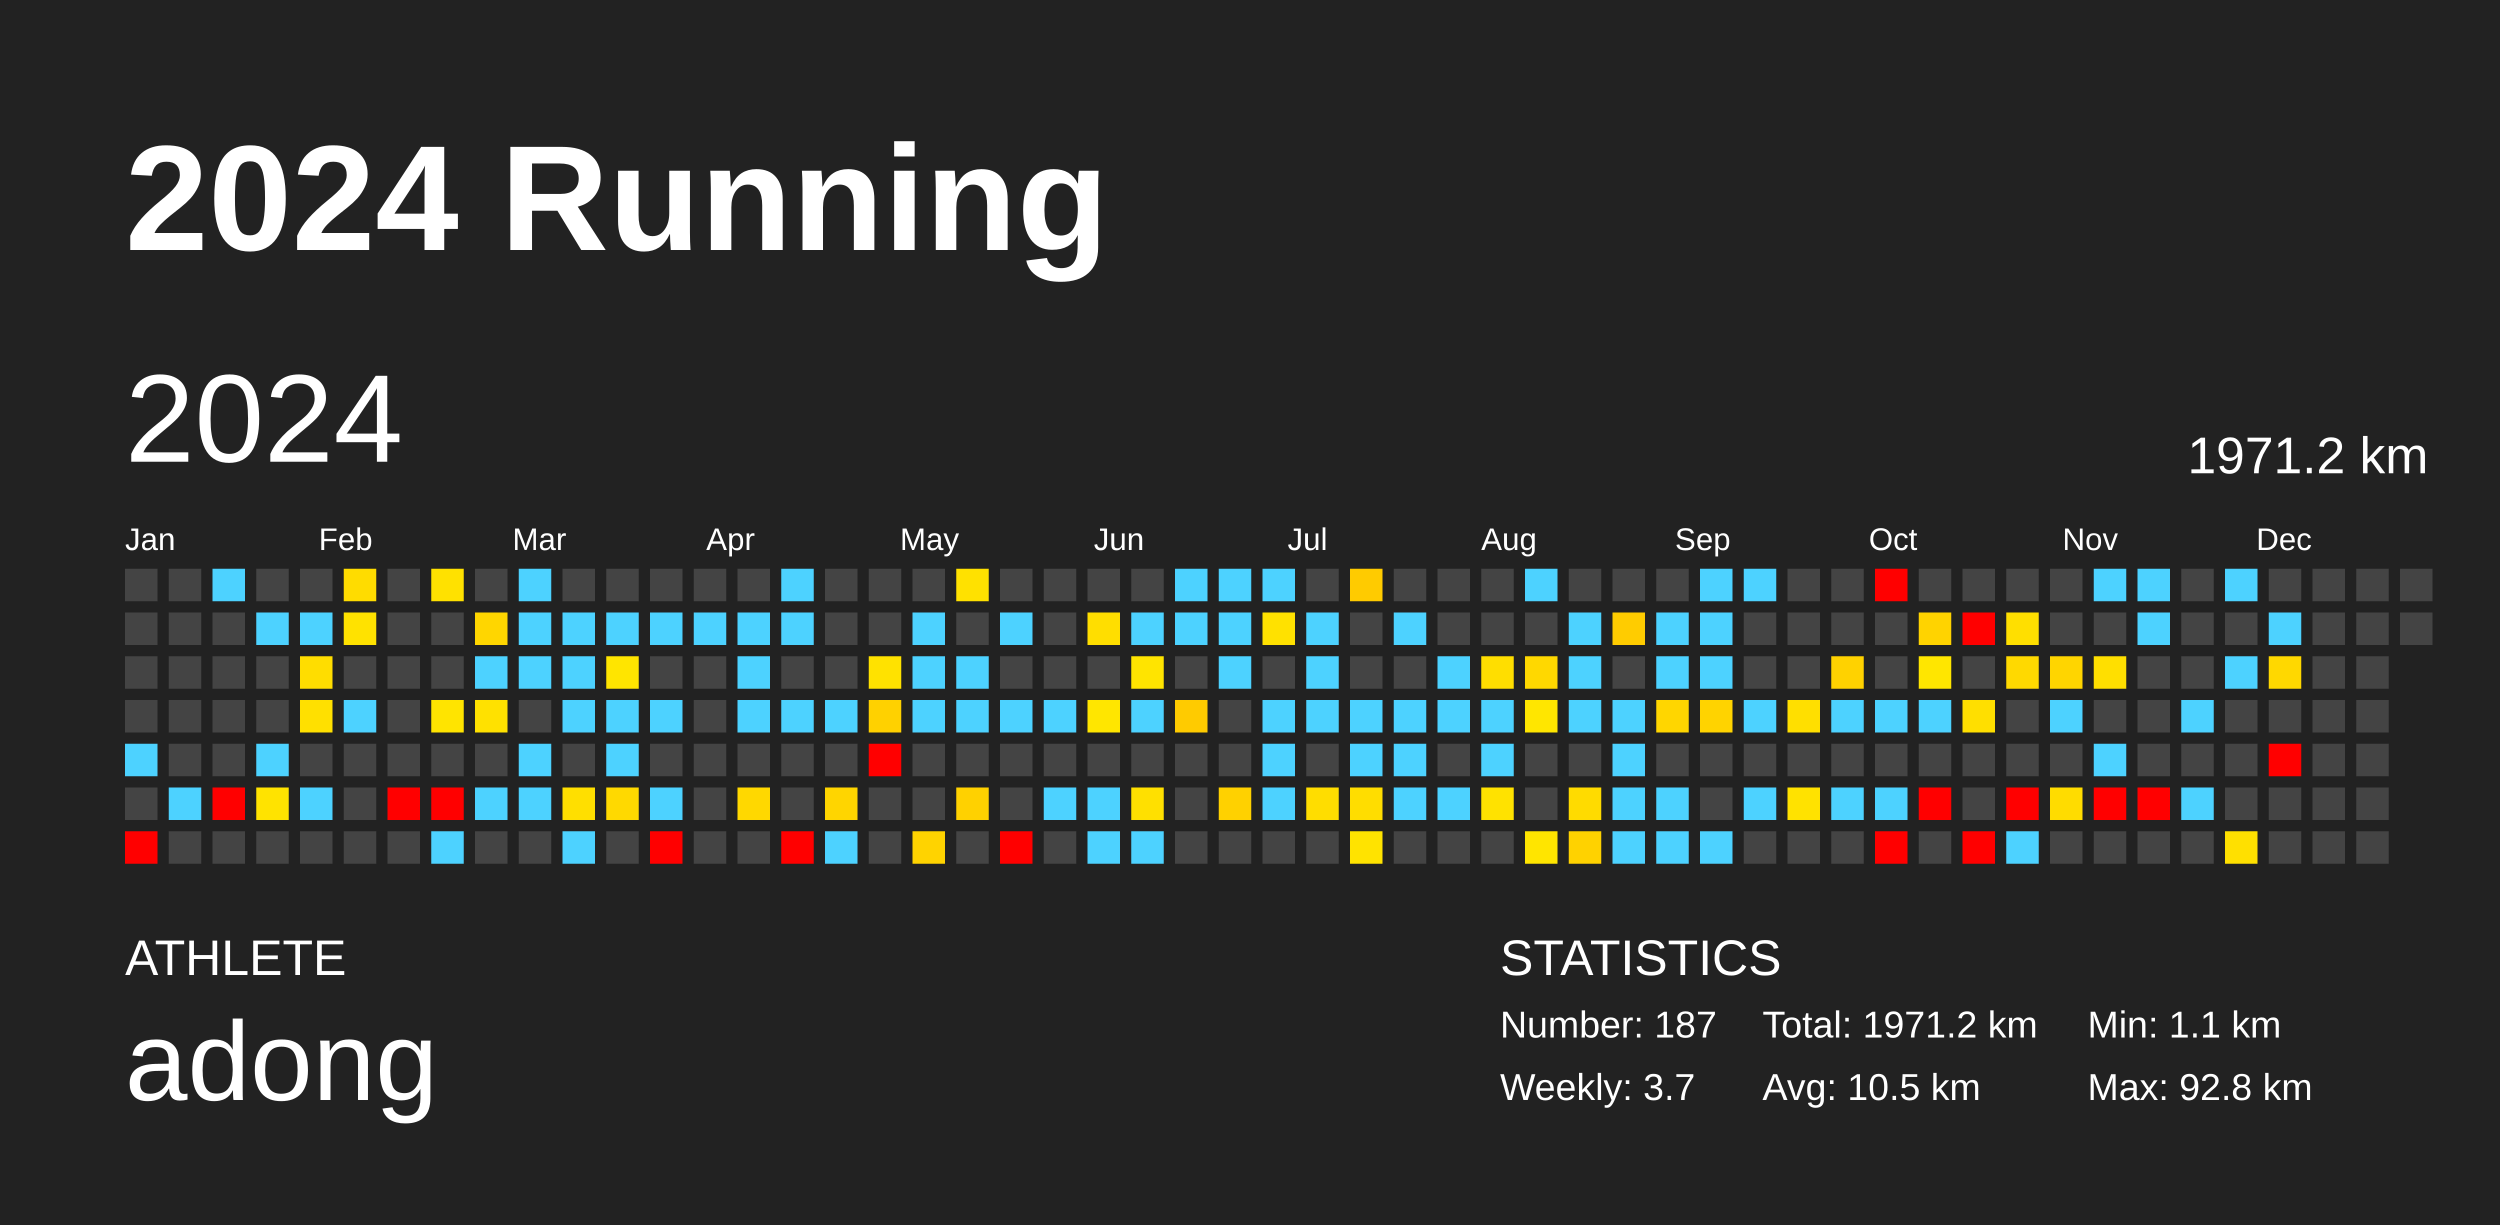
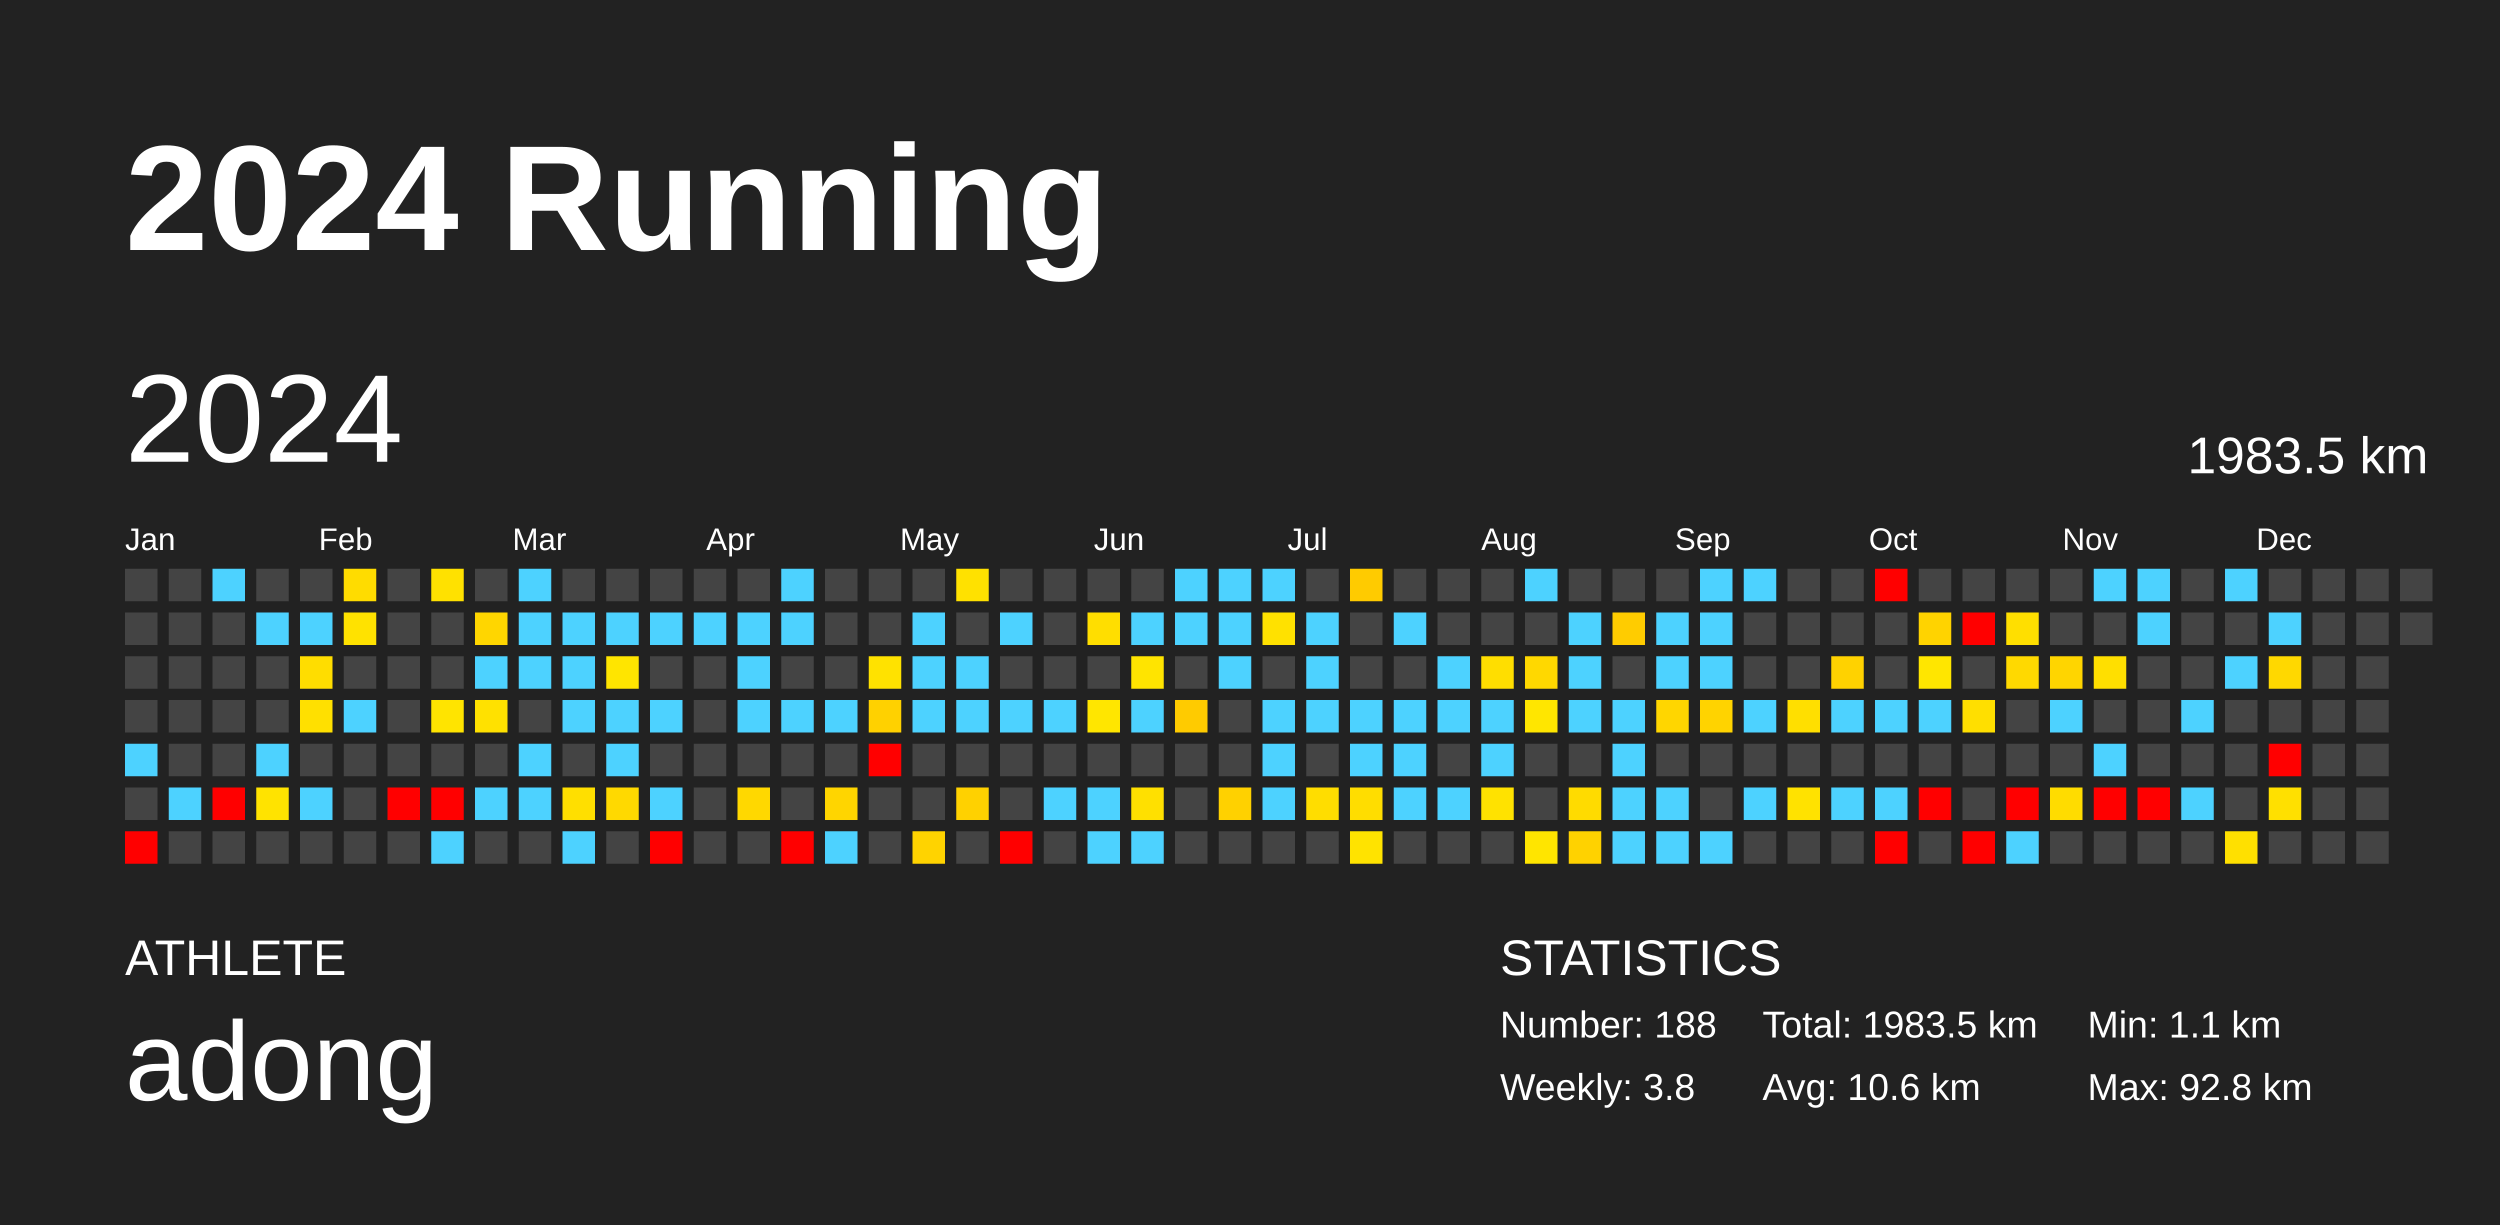
<svg xmlns="http://www.w3.org/2000/svg" baseProfile="full" height="98mm" version="1.1" viewBox="0,0,200,98" width="200mm">
  <defs />
  <rect fill="#222222" height="98" width="200" x="0" y="0" />
  <text fill="#FFFFFF" style="font-size:12px; font-family:Arial; font-weight:bold;" x="10" y="20">2024 Running</text>
  <text fill="#FFFFFF" style="font-size:4px; font-family:Arial" x="10" y="78">ATHLETE</text>
  <text fill="#FFFFFF" style="font-size:9px; font-family:Arial" x="10" y="88">adong</text>
  <text fill="#FFFFFF" style="font-size:4px; font-family:Arial" x="120" y="78">STATISTICS</text>
-   <text fill="#FFFFFF" style="font-size:3px; font-family:Arial" x="120" y="83">Number: 187</text>
-   <text fill="#FFFFFF" style="font-size:3px; font-family:Arial" x="120" y="88">Weekly: 3.7</text>
-   <text fill="#FFFFFF" style="font-size:3px; font-family:Arial" x="141" y="83">Total: 1971.2 km</text>
-   <text fill="#FFFFFF" style="font-size:3px; font-family:Arial" x="141" y="88">Avg: 10.5 km</text>
+   <text fill="#FFFFFF" style="font-size:3px; font-family:Arial" x="120" y="83">Number: 188</text>
+   <text fill="#FFFFFF" style="font-size:3px; font-family:Arial" x="120" y="88">Weekly: 3.8</text>
+   <text fill="#FFFFFF" style="font-size:3px; font-family:Arial" x="141" y="83">Total: 1983.5 km</text>
+   <text fill="#FFFFFF" style="font-size:3px; font-family:Arial" x="141" y="88">Avg: 10.6 km</text>
  <text fill="#FFFFFF" style="font-size:3px; font-family:Arial" x="167" y="83">Min: 1.1 km</text>
  <text fill="#FFFFFF" style="font-size:3px; font-family:Arial" x="167" y="88">Max: 92.8 km</text>
  <text dominant-baseline="hanging" fill="#FFFFFF" style="font-size:10.0px; font-family:Arial;" x="10" y="30">2024</text>
-   <text dominant-baseline="hanging" fill="#FFFFFF" style="font-size:4.125px; font-family:Arial;" x="175" y="35">1971.2 km</text>
+   <text dominant-baseline="hanging" fill="#FFFFFF" style="font-size:4.125px; font-family:Arial;" x="175" y="35">1983.5 km</text>
  <text fill="#FFFFFF" style="font-size:2.5px; font-family:Arial" x="10.0" y="44">Jan</text>
  <text fill="#FFFFFF" style="font-size:2.5px; font-family:Arial" x="25.5" y="44">Feb</text>
  <text fill="#FFFFFF" style="font-size:2.5px; font-family:Arial" x="41.0" y="44">Mar</text>
  <text fill="#FFFFFF" style="font-size:2.5px; font-family:Arial" x="56.5" y="44">Apr</text>
  <text fill="#FFFFFF" style="font-size:2.5px; font-family:Arial" x="72.0" y="44">May</text>
  <text fill="#FFFFFF" style="font-size:2.5px; font-family:Arial" x="87.5" y="44">Jun</text>
  <text fill="#FFFFFF" style="font-size:2.5px; font-family:Arial" x="103.0" y="44">Jul</text>
  <text fill="#FFFFFF" style="font-size:2.5px; font-family:Arial" x="118.5" y="44">Aug</text>
  <text fill="#FFFFFF" style="font-size:2.5px; font-family:Arial" x="134.0" y="44">Sep</text>
  <text fill="#FFFFFF" style="font-size:2.5px; font-family:Arial" x="149.5" y="44">Oct</text>
  <text fill="#FFFFFF" style="font-size:2.5px; font-family:Arial" x="165.0" y="44">Nov</text>
  <text fill="#FFFFFF" style="font-size:2.5px; font-family:Arial" x="180.5" y="44">Dec</text>
  <rect fill="#444444" height="2.6" width="2.6" x="10.0" y="45.5" />
  <rect fill="#444444" height="2.6" width="2.6" x="10.0" y="49.0" />
  <rect fill="#444444" height="2.6" width="2.6" x="10.0" y="52.5" />
  <rect fill="#444444" height="2.6" width="2.6" x="10.0" y="56.0" />
  <rect fill="#4dd2ff" height="2.6" width="2.6" x="10.0" y="59.5" />
  <rect fill="#444444" height="2.6" width="2.6" x="10.0" y="63.0" />
  <rect fill="red" height="2.6" width="2.6" x="10.0" y="66.5" />
  <rect fill="#444444" height="2.6" width="2.6" x="13.5" y="45.5" />
  <rect fill="#444444" height="2.6" width="2.6" x="13.5" y="49.0" />
  <rect fill="#444444" height="2.6" width="2.6" x="13.5" y="52.5" />
  <rect fill="#444444" height="2.6" width="2.6" x="13.5" y="56.0" />
  <rect fill="#444444" height="2.6" width="2.6" x="13.5" y="59.5" />
  <rect fill="#4dd2ff" height="2.6" width="2.6" x="13.5" y="63.0" />
  <rect fill="#444444" height="2.6" width="2.6" x="13.5" y="66.5" />
  <rect fill="#4dd2ff" height="2.6" width="2.6" x="17.0" y="45.5" />
  <rect fill="#444444" height="2.6" width="2.6" x="17.0" y="49.0" />
  <rect fill="#444444" height="2.6" width="2.6" x="17.0" y="52.5" />
  <rect fill="#444444" height="2.6" width="2.6" x="17.0" y="56.0" />
  <rect fill="#444444" height="2.6" width="2.6" x="17.0" y="59.5" />
  <rect fill="red" height="2.6" width="2.6" x="17.0" y="63.0" />
  <rect fill="#444444" height="2.6" width="2.6" x="17.0" y="66.5" />
  <rect fill="#444444" height="2.6" width="2.6" x="20.5" y="45.5" />
  <rect fill="#4dd2ff" height="2.6" width="2.6" x="20.5" y="49.0" />
  <rect fill="#444444" height="2.6" width="2.6" x="20.5" y="52.5" />
  <rect fill="#444444" height="2.6" width="2.6" x="20.5" y="56.0" />
  <rect fill="#4dd2ff" height="2.6" width="2.6" x="20.5" y="59.5" />
  <rect fill="#ffe300" height="2.6" width="2.6" x="20.5" y="63.0" />
  <rect fill="#444444" height="2.6" width="2.6" x="20.5" y="66.5" />
  <rect fill="#444444" height="2.6" width="2.6" x="24.0" y="45.5" />
  <rect fill="#4dd2ff" height="2.6" width="2.6" x="24.0" y="49.0" />
  <rect fill="#ffdd00" height="2.6" width="2.6" x="24.0" y="52.5" />
  <rect fill="#ffe000" height="2.6" width="2.6" x="24.0" y="56.0" />
  <rect fill="#444444" height="2.6" width="2.6" x="24.0" y="59.5" />
  <rect fill="#4dd2ff" height="2.6" width="2.6" x="24.0" y="63.0" />
  <rect fill="#444444" height="2.6" width="2.6" x="24.0" y="66.5" />
  <rect fill="#ffdc00" height="2.6" width="2.6" x="27.5" y="45.5" />
  <rect fill="#ffe200" height="2.6" width="2.6" x="27.5" y="49.0" />
  <rect fill="#444444" height="2.6" width="2.6" x="27.5" y="52.5" />
  <rect fill="#4dd2ff" height="2.6" width="2.6" x="27.5" y="56.0" />
  <rect fill="#444444" height="2.6" width="2.6" x="27.5" y="59.5" />
  <rect fill="#444444" height="2.6" width="2.6" x="27.5" y="63.0" />
  <rect fill="#444444" height="2.6" width="2.6" x="27.5" y="66.5" />
  <rect fill="#444444" height="2.6" width="2.6" x="31.0" y="45.5" />
  <rect fill="#444444" height="2.6" width="2.6" x="31.0" y="49.0" />
  <rect fill="#444444" height="2.6" width="2.6" x="31.0" y="52.5" />
  <rect fill="#444444" height="2.6" width="2.6" x="31.0" y="56.0" />
  <rect fill="#444444" height="2.6" width="2.6" x="31.0" y="59.5" />
  <rect fill="red" height="2.6" width="2.6" x="31.0" y="63.0" />
  <rect fill="#444444" height="2.6" width="2.6" x="31.0" y="66.5" />
  <rect fill="#ffe100" height="2.6" width="2.6" x="34.5" y="45.5" />
  <rect fill="#444444" height="2.6" width="2.6" x="34.5" y="49.0" />
  <rect fill="#444444" height="2.6" width="2.6" x="34.5" y="52.5" />
  <rect fill="#ffe400" height="2.6" width="2.6" x="34.5" y="56.0" />
  <rect fill="#444444" height="2.6" width="2.6" x="34.5" y="59.5" />
  <rect fill="red" height="2.6" width="2.6" x="34.5" y="63.0" />
  <rect fill="#4dd2ff" height="2.6" width="2.6" x="34.5" y="66.5" />
  <rect fill="#444444" height="2.6" width="2.6" x="38.0" y="45.5" />
  <rect fill="#ffd600" height="2.6" width="2.6" x="38.0" y="49.0" />
  <rect fill="#4dd2ff" height="2.6" width="2.6" x="38.0" y="52.5" />
  <rect fill="#ffe100" height="2.6" width="2.6" x="38.0" y="56.0" />
  <rect fill="#444444" height="2.6" width="2.6" x="38.0" y="59.5" />
  <rect fill="#4dd2ff" height="2.6" width="2.6" x="38.0" y="63.0" />
  <rect fill="#444444" height="2.6" width="2.6" x="38.0" y="66.5" />
  <rect fill="#4dd2ff" height="2.6" width="2.6" x="41.5" y="45.5" />
  <rect fill="#4dd2ff" height="2.6" width="2.6" x="41.5" y="49.0" />
  <rect fill="#4dd2ff" height="2.6" width="2.6" x="41.5" y="52.5" />
  <rect fill="#444444" height="2.6" width="2.6" x="41.5" y="56.0" />
  <rect fill="#4dd2ff" height="2.6" width="2.6" x="41.5" y="59.5" />
  <rect fill="#4dd2ff" height="2.6" width="2.6" x="41.5" y="63.0" />
  <rect fill="#444444" height="2.6" width="2.6" x="41.5" y="66.5" />
  <rect fill="#444444" height="2.6" width="2.6" x="45.0" y="45.5" />
  <rect fill="#4dd2ff" height="2.6" width="2.6" x="45.0" y="49.0" />
  <rect fill="#4dd2ff" height="2.6" width="2.6" x="45.0" y="52.5" />
  <rect fill="#4dd2ff" height="2.6" width="2.6" x="45.0" y="56.0" />
  <rect fill="#444444" height="2.6" width="2.6" x="45.0" y="59.5" />
  <rect fill="#ffdf00" height="2.6" width="2.6" x="45.0" y="63.0" />
  <rect fill="#4dd2ff" height="2.6" width="2.6" x="45.0" y="66.5" />
  <rect fill="#444444" height="2.6" width="2.6" x="48.5" y="45.5" />
  <rect fill="#4dd2ff" height="2.6" width="2.6" x="48.5" y="49.0" />
  <rect fill="#ffe500" height="2.6" width="2.6" x="48.5" y="52.5" />
  <rect fill="#4dd2ff" height="2.6" width="2.6" x="48.5" y="56.0" />
  <rect fill="#4dd2ff" height="2.6" width="2.6" x="48.5" y="59.5" />
  <rect fill="#ffd900" height="2.6" width="2.6" x="48.5" y="63.0" />
  <rect fill="#444444" height="2.6" width="2.6" x="48.5" y="66.5" />
  <rect fill="#444444" height="2.6" width="2.6" x="52.0" y="45.5" />
  <rect fill="#4dd2ff" height="2.6" width="2.6" x="52.0" y="49.0" />
  <rect fill="#444444" height="2.6" width="2.6" x="52.0" y="52.5" />
  <rect fill="#4dd2ff" height="2.6" width="2.6" x="52.0" y="56.0" />
  <rect fill="#444444" height="2.6" width="2.6" x="52.0" y="59.5" />
  <rect fill="#4dd2ff" height="2.6" width="2.6" x="52.0" y="63.0" />
  <rect fill="red" height="2.6" width="2.6" x="52.0" y="66.5" />
  <rect fill="#444444" height="2.6" width="2.6" x="55.5" y="45.5" />
  <rect fill="#4dd2ff" height="2.6" width="2.6" x="55.5" y="49.0" />
  <rect fill="#444444" height="2.6" width="2.6" x="55.5" y="52.5" />
  <rect fill="#444444" height="2.6" width="2.6" x="55.5" y="56.0" />
  <rect fill="#444444" height="2.6" width="2.6" x="55.5" y="59.5" />
  <rect fill="#444444" height="2.6" width="2.6" x="55.5" y="63.0" />
  <rect fill="#444444" height="2.6" width="2.6" x="55.5" y="66.5" />
  <rect fill="#444444" height="2.6" width="2.6" x="59.0" y="45.5" />
  <rect fill="#4dd2ff" height="2.6" width="2.6" x="59.0" y="49.0" />
  <rect fill="#4dd2ff" height="2.6" width="2.6" x="59.0" y="52.5" />
  <rect fill="#4dd2ff" height="2.6" width="2.6" x="59.0" y="56.0" />
  <rect fill="#444444" height="2.6" width="2.6" x="59.0" y="59.5" />
  <rect fill="#ffd800" height="2.6" width="2.6" x="59.0" y="63.0" />
  <rect fill="#444444" height="2.6" width="2.6" x="59.0" y="66.5" />
  <rect fill="#4dd2ff" height="2.6" width="2.6" x="62.5" y="45.5" />
  <rect fill="#4dd2ff" height="2.6" width="2.6" x="62.5" y="49.0" />
  <rect fill="#444444" height="2.6" width="2.6" x="62.5" y="52.5" />
  <rect fill="#4dd2ff" height="2.6" width="2.6" x="62.5" y="56.0" />
  <rect fill="#444444" height="2.6" width="2.6" x="62.5" y="59.5" />
  <rect fill="#444444" height="2.6" width="2.6" x="62.5" y="63.0" />
  <rect fill="red" height="2.6" width="2.6" x="62.5" y="66.5" />
  <rect fill="#444444" height="2.6" width="2.6" x="66.0" y="45.5" />
  <rect fill="#444444" height="2.6" width="2.6" x="66.0" y="49.0" />
  <rect fill="#444444" height="2.6" width="2.6" x="66.0" y="52.5" />
  <rect fill="#4dd2ff" height="2.6" width="2.6" x="66.0" y="56.0" />
  <rect fill="#444444" height="2.6" width="2.6" x="66.0" y="59.5" />
  <rect fill="#ffd500" height="2.6" width="2.6" x="66.0" y="63.0" />
  <rect fill="#4dd2ff" height="2.6" width="2.6" x="66.0" y="66.5" />
  <rect fill="#444444" height="2.6" width="2.6" x="69.5" y="45.5" />
  <rect fill="#444444" height="2.6" width="2.6" x="69.5" y="49.0" />
  <rect fill="#ffe200" height="2.6" width="2.6" x="69.5" y="52.5" />
  <rect fill="#ffd100" height="2.6" width="2.6" x="69.5" y="56.0" />
  <rect fill="red" height="2.6" width="2.6" x="69.5" y="59.5" />
  <rect fill="#444444" height="2.6" width="2.6" x="69.5" y="63.0" />
  <rect fill="#444444" height="2.6" width="2.6" x="69.5" y="66.5" />
  <rect fill="#444444" height="2.6" width="2.6" x="73.0" y="45.5" />
  <rect fill="#4dd2ff" height="2.6" width="2.6" x="73.0" y="49.0" />
  <rect fill="#4dd2ff" height="2.6" width="2.6" x="73.0" y="52.5" />
  <rect fill="#4dd2ff" height="2.6" width="2.6" x="73.0" y="56.0" />
  <rect fill="#444444" height="2.6" width="2.6" x="73.0" y="59.5" />
  <rect fill="#444444" height="2.6" width="2.6" x="73.0" y="63.0" />
  <rect fill="#ffd300" height="2.6" width="2.6" x="73.0" y="66.5" />
  <rect fill="#ffe100" height="2.6" width="2.6" x="76.5" y="45.5" />
  <rect fill="#444444" height="2.6" width="2.6" x="76.5" y="49.0" />
  <rect fill="#4dd2ff" height="2.6" width="2.6" x="76.5" y="52.5" />
  <rect fill="#4dd2ff" height="2.6" width="2.6" x="76.5" y="56.0" />
  <rect fill="#444444" height="2.6" width="2.6" x="76.5" y="59.5" />
  <rect fill="#ffd100" height="2.6" width="2.6" x="76.5" y="63.0" />
  <rect fill="#444444" height="2.6" width="2.6" x="76.5" y="66.5" />
  <rect fill="#444444" height="2.6" width="2.6" x="80.0" y="45.5" />
  <rect fill="#4dd2ff" height="2.6" width="2.6" x="80.0" y="49.0" />
  <rect fill="#444444" height="2.6" width="2.6" x="80.0" y="52.5" />
  <rect fill="#4dd2ff" height="2.6" width="2.6" x="80.0" y="56.0" />
  <rect fill="#444444" height="2.6" width="2.6" x="80.0" y="59.5" />
  <rect fill="#444444" height="2.6" width="2.6" x="80.0" y="63.0" />
  <rect fill="red" height="2.6" width="2.6" x="80.0" y="66.5" />
  <rect fill="#444444" height="2.6" width="2.6" x="83.5" y="45.5" />
  <rect fill="#444444" height="2.6" width="2.6" x="83.5" y="49.0" />
  <rect fill="#444444" height="2.6" width="2.6" x="83.5" y="52.5" />
  <rect fill="#4dd2ff" height="2.6" width="2.6" x="83.5" y="56.0" />
  <rect fill="#444444" height="2.6" width="2.6" x="83.5" y="59.5" />
  <rect fill="#4dd2ff" height="2.6" width="2.6" x="83.5" y="63.0" />
  <rect fill="#444444" height="2.6" width="2.6" x="83.5" y="66.5" />
  <rect fill="#444444" height="2.6" width="2.6" x="87.0" y="45.5" />
  <rect fill="#ffde00" height="2.6" width="2.6" x="87.0" y="49.0" />
  <rect fill="#444444" height="2.6" width="2.6" x="87.0" y="52.5" />
  <rect fill="#ffe600" height="2.6" width="2.6" x="87.0" y="56.0" />
  <rect fill="#444444" height="2.6" width="2.6" x="87.0" y="59.5" />
  <rect fill="#4dd2ff" height="2.6" width="2.6" x="87.0" y="63.0" />
  <rect fill="#4dd2ff" height="2.6" width="2.6" x="87.0" y="66.5" />
  <rect fill="#444444" height="2.6" width="2.6" x="90.5" y="45.5" />
  <rect fill="#4dd2ff" height="2.6" width="2.6" x="90.5" y="49.0" />
  <rect fill="#ffe400" height="2.6" width="2.6" x="90.5" y="52.5" />
  <rect fill="#4dd2ff" height="2.6" width="2.6" x="90.5" y="56.0" />
  <rect fill="#444444" height="2.6" width="2.6" x="90.5" y="59.5" />
  <rect fill="#ffe000" height="2.6" width="2.6" x="90.5" y="63.0" />
  <rect fill="#4dd2ff" height="2.6" width="2.6" x="90.5" y="66.5" />
  <rect fill="#4dd2ff" height="2.6" width="2.6" x="94.0" y="45.5" />
  <rect fill="#4dd2ff" height="2.6" width="2.6" x="94.0" y="49.0" />
  <rect fill="#444444" height="2.6" width="2.6" x="94.0" y="52.5" />
  <rect fill="#ffcb00" height="2.6" width="2.6" x="94.0" y="56.0" />
  <rect fill="#444444" height="2.6" width="2.6" x="94.0" y="59.5" />
  <rect fill="#444444" height="2.6" width="2.6" x="94.0" y="63.0" />
  <rect fill="#444444" height="2.6" width="2.6" x="94.0" y="66.5" />
  <rect fill="#4dd2ff" height="2.6" width="2.6" x="97.5" y="45.5" />
  <rect fill="#4dd2ff" height="2.6" width="2.6" x="97.5" y="49.0" />
  <rect fill="#4dd2ff" height="2.6" width="2.6" x="97.5" y="52.5" />
  <rect fill="#444444" height="2.6" width="2.6" x="97.5" y="56.0" />
  <rect fill="#444444" height="2.6" width="2.6" x="97.5" y="59.5" />
  <rect fill="#ffd100" height="2.6" width="2.6" x="97.5" y="63.0" />
  <rect fill="#444444" height="2.6" width="2.6" x="97.5" y="66.5" />
  <rect fill="#4dd2ff" height="2.6" width="2.6" x="101.0" y="45.5" />
  <rect fill="#ffe100" height="2.6" width="2.6" x="101.0" y="49.0" />
  <rect fill="#444444" height="2.6" width="2.6" x="101.0" y="52.5" />
  <rect fill="#4dd2ff" height="2.6" width="2.6" x="101.0" y="56.0" />
  <rect fill="#4dd2ff" height="2.6" width="2.6" x="101.0" y="59.5" />
  <rect fill="#4dd2ff" height="2.6" width="2.6" x="101.0" y="63.0" />
  <rect fill="#444444" height="2.6" width="2.6" x="101.0" y="66.5" />
  <rect fill="#444444" height="2.6" width="2.6" x="104.5" y="45.5" />
  <rect fill="#4dd2ff" height="2.6" width="2.6" x="104.5" y="49.0" />
  <rect fill="#4dd2ff" height="2.6" width="2.6" x="104.5" y="52.5" />
  <rect fill="#4dd2ff" height="2.6" width="2.6" x="104.5" y="56.0" />
  <rect fill="#444444" height="2.6" width="2.6" x="104.5" y="59.5" />
  <rect fill="#ffdd00" height="2.6" width="2.6" x="104.5" y="63.0" />
  <rect fill="#444444" height="2.6" width="2.6" x="104.5" y="66.5" />
  <rect fill="#ffcb00" height="2.6" width="2.6" x="108.0" y="45.5" />
  <rect fill="#444444" height="2.6" width="2.6" x="108.0" y="49.0" />
  <rect fill="#444444" height="2.6" width="2.6" x="108.0" y="52.5" />
  <rect fill="#4dd2ff" height="2.6" width="2.6" x="108.0" y="56.0" />
  <rect fill="#4dd2ff" height="2.6" width="2.6" x="108.0" y="59.5" />
  <rect fill="#ffdd00" height="2.6" width="2.6" x="108.0" y="63.0" />
  <rect fill="#ffe300" height="2.6" width="2.6" x="108.0" y="66.5" />
  <rect fill="#444444" height="2.6" width="2.6" x="111.5" y="45.5" />
  <rect fill="#4dd2ff" height="2.6" width="2.6" x="111.5" y="49.0" />
  <rect fill="#444444" height="2.6" width="2.6" x="111.5" y="52.5" />
  <rect fill="#4dd2ff" height="2.6" width="2.6" x="111.5" y="56.0" />
  <rect fill="#4dd2ff" height="2.6" width="2.6" x="111.5" y="59.5" />
  <rect fill="#4dd2ff" height="2.6" width="2.6" x="111.5" y="63.0" />
  <rect fill="#444444" height="2.6" width="2.6" x="111.5" y="66.5" />
  <rect fill="#444444" height="2.6" width="2.6" x="115.0" y="45.5" />
  <rect fill="#444444" height="2.6" width="2.6" x="115.0" y="49.0" />
  <rect fill="#4dd2ff" height="2.6" width="2.6" x="115.0" y="52.5" />
  <rect fill="#4dd2ff" height="2.6" width="2.6" x="115.0" y="56.0" />
  <rect fill="#444444" height="2.6" width="2.6" x="115.0" y="59.5" />
  <rect fill="#4dd2ff" height="2.6" width="2.6" x="115.0" y="63.0" />
  <rect fill="#444444" height="2.6" width="2.6" x="115.0" y="66.5" />
  <rect fill="#444444" height="2.6" width="2.6" x="118.5" y="45.5" />
  <rect fill="#444444" height="2.6" width="2.6" x="118.5" y="49.0" />
  <rect fill="#ffde00" height="2.6" width="2.6" x="118.5" y="52.5" />
  <rect fill="#4dd2ff" height="2.6" width="2.6" x="118.5" y="56.0" />
  <rect fill="#4dd2ff" height="2.6" width="2.6" x="118.5" y="59.5" />
  <rect fill="#ffe200" height="2.6" width="2.6" x="118.5" y="63.0" />
  <rect fill="#444444" height="2.6" width="2.6" x="118.5" y="66.5" />
  <rect fill="#4dd2ff" height="2.6" width="2.6" x="122.0" y="45.5" />
  <rect fill="#444444" height="2.6" width="2.6" x="122.0" y="49.0" />
  <rect fill="#ffd800" height="2.6" width="2.6" x="122.0" y="52.5" />
  <rect fill="#ffe600" height="2.6" width="2.6" x="122.0" y="56.0" />
  <rect fill="#444444" height="2.6" width="2.6" x="122.0" y="59.5" />
  <rect fill="#444444" height="2.6" width="2.6" x="122.0" y="63.0" />
  <rect fill="#ffe500" height="2.6" width="2.6" x="122.0" y="66.5" />
  <rect fill="#444444" height="2.6" width="2.6" x="125.5" y="45.5" />
  <rect fill="#4dd2ff" height="2.6" width="2.6" x="125.5" y="49.0" />
  <rect fill="#4dd2ff" height="2.6" width="2.6" x="125.5" y="52.5" />
  <rect fill="#4dd2ff" height="2.6" width="2.6" x="125.5" y="56.0" />
  <rect fill="#444444" height="2.6" width="2.6" x="125.5" y="59.5" />
  <rect fill="#ffdb00" height="2.6" width="2.6" x="125.5" y="63.0" />
  <rect fill="#ffd200" height="2.6" width="2.6" x="125.5" y="66.5" />
  <rect fill="#444444" height="2.6" width="2.6" x="129.0" y="45.5" />
  <rect fill="#ffcc00" height="2.6" width="2.6" x="129.0" y="49.0" />
  <rect fill="#444444" height="2.6" width="2.6" x="129.0" y="52.5" />
  <rect fill="#4dd2ff" height="2.6" width="2.6" x="129.0" y="56.0" />
  <rect fill="#4dd2ff" height="2.6" width="2.6" x="129.0" y="59.5" />
  <rect fill="#4dd2ff" height="2.6" width="2.6" x="129.0" y="63.0" />
  <rect fill="#4dd2ff" height="2.6" width="2.6" x="129.0" y="66.5" />
  <rect fill="#444444" height="2.6" width="2.6" x="132.5" y="45.5" />
  <rect fill="#4dd2ff" height="2.6" width="2.6" x="132.5" y="49.0" />
  <rect fill="#4dd2ff" height="2.6" width="2.6" x="132.5" y="52.5" />
  <rect fill="#ffd600" height="2.6" width="2.6" x="132.5" y="56.0" />
  <rect fill="#444444" height="2.6" width="2.6" x="132.5" y="59.5" />
  <rect fill="#4dd2ff" height="2.6" width="2.6" x="132.5" y="63.0" />
  <rect fill="#4dd2ff" height="2.6" width="2.6" x="132.5" y="66.5" />
  <rect fill="#4dd2ff" height="2.6" width="2.6" x="136.0" y="45.5" />
  <rect fill="#4dd2ff" height="2.6" width="2.6" x="136.0" y="49.0" />
  <rect fill="#4dd2ff" height="2.6" width="2.6" x="136.0" y="52.5" />
  <rect fill="#ffd300" height="2.6" width="2.6" x="136.0" y="56.0" />
  <rect fill="#444444" height="2.6" width="2.6" x="136.0" y="59.5" />
  <rect fill="#444444" height="2.6" width="2.6" x="136.0" y="63.0" />
  <rect fill="#4dd2ff" height="2.6" width="2.6" x="136.0" y="66.5" />
  <rect fill="#4dd2ff" height="2.6" width="2.6" x="139.5" y="45.5" />
  <rect fill="#444444" height="2.6" width="2.6" x="139.5" y="49.0" />
  <rect fill="#444444" height="2.6" width="2.6" x="139.5" y="52.5" />
  <rect fill="#4dd2ff" height="2.6" width="2.6" x="139.5" y="56.0" />
  <rect fill="#444444" height="2.6" width="2.6" x="139.5" y="59.5" />
  <rect fill="#4dd2ff" height="2.6" width="2.6" x="139.5" y="63.0" />
  <rect fill="#444444" height="2.6" width="2.6" x="139.5" y="66.5" />
  <rect fill="#444444" height="2.6" width="2.6" x="143.0" y="45.5" />
  <rect fill="#444444" height="2.6" width="2.6" x="143.0" y="49.0" />
  <rect fill="#444444" height="2.6" width="2.6" x="143.0" y="52.5" />
  <rect fill="#ffdf00" height="2.6" width="2.6" x="143.0" y="56.0" />
  <rect fill="#444444" height="2.6" width="2.6" x="143.0" y="59.5" />
  <rect fill="#ffe200" height="2.6" width="2.6" x="143.0" y="63.0" />
  <rect fill="#444444" height="2.6" width="2.6" x="143.0" y="66.5" />
  <rect fill="#444444" height="2.6" width="2.6" x="146.5" y="45.5" />
  <rect fill="#444444" height="2.6" width="2.6" x="146.5" y="49.0" />
  <rect fill="#ffd200" height="2.6" width="2.6" x="146.5" y="52.5" />
  <rect fill="#4dd2ff" height="2.6" width="2.6" x="146.5" y="56.0" />
  <rect fill="#444444" height="2.6" width="2.6" x="146.5" y="59.5" />
  <rect fill="#4dd2ff" height="2.6" width="2.6" x="146.5" y="63.0" />
  <rect fill="#444444" height="2.6" width="2.6" x="146.5" y="66.5" />
  <rect fill="red" height="2.6" width="2.6" x="150.0" y="45.5" />
  <rect fill="#444444" height="2.6" width="2.6" x="150.0" y="49.0" />
  <rect fill="#444444" height="2.6" width="2.6" x="150.0" y="52.5" />
  <rect fill="#4dd2ff" height="2.6" width="2.6" x="150.0" y="56.0" />
  <rect fill="#444444" height="2.6" width="2.6" x="150.0" y="59.5" />
  <rect fill="#4dd2ff" height="2.6" width="2.6" x="150.0" y="63.0" />
  <rect fill="red" height="2.6" width="2.6" x="150.0" y="66.5" />
  <rect fill="#444444" height="2.6" width="2.6" x="153.5" y="45.5" />
  <rect fill="#ffd300" height="2.6" width="2.6" x="153.5" y="49.0" />
  <rect fill="#ffe600" height="2.6" width="2.6" x="153.5" y="52.5" />
  <rect fill="#4dd2ff" height="2.6" width="2.6" x="153.5" y="56.0" />
  <rect fill="#444444" height="2.6" width="2.6" x="153.5" y="59.5" />
  <rect fill="red" height="2.6" width="2.6" x="153.5" y="63.0" />
  <rect fill="#444444" height="2.6" width="2.6" x="153.5" y="66.5" />
  <rect fill="#444444" height="2.6" width="2.6" x="157.0" y="45.5" />
  <rect fill="red" height="2.6" width="2.6" x="157.0" y="49.0" />
  <rect fill="#444444" height="2.6" width="2.6" x="157.0" y="52.5" />
  <rect fill="#ffdf00" height="2.6" width="2.6" x="157.0" y="56.0" />
  <rect fill="#444444" height="2.6" width="2.6" x="157.0" y="59.5" />
  <rect fill="#444444" height="2.6" width="2.6" x="157.0" y="63.0" />
  <rect fill="red" height="2.6" width="2.6" x="157.0" y="66.5" />
  <rect fill="#444444" height="2.6" width="2.6" x="160.5" y="45.5" />
  <rect fill="#ffdf00" height="2.6" width="2.6" x="160.5" y="49.0" />
  <rect fill="#ffd900" height="2.6" width="2.6" x="160.5" y="52.5" />
  <rect fill="#444444" height="2.6" width="2.6" x="160.5" y="56.0" />
  <rect fill="#444444" height="2.6" width="2.6" x="160.5" y="59.5" />
  <rect fill="red" height="2.6" width="2.6" x="160.5" y="63.0" />
  <rect fill="#4dd2ff" height="2.6" width="2.6" x="160.5" y="66.5" />
  <rect fill="#444444" height="2.6" width="2.6" x="164.0" y="45.5" />
  <rect fill="#444444" height="2.6" width="2.6" x="164.0" y="49.0" />
  <rect fill="#ffd500" height="2.6" width="2.6" x="164.0" y="52.5" />
  <rect fill="#4dd2ff" height="2.6" width="2.6" x="164.0" y="56.0" />
  <rect fill="#444444" height="2.6" width="2.6" x="164.0" y="59.5" />
  <rect fill="#ffdc00" height="2.6" width="2.6" x="164.0" y="63.0" />
  <rect fill="#444444" height="2.6" width="2.6" x="164.0" y="66.5" />
  <rect fill="#4dd2ff" height="2.6" width="2.6" x="167.5" y="45.5" />
  <rect fill="#444444" height="2.6" width="2.6" x="167.5" y="49.0" />
  <rect fill="#ffdf00" height="2.6" width="2.6" x="167.5" y="52.5" />
  <rect fill="#444444" height="2.6" width="2.6" x="167.5" y="56.0" />
  <rect fill="#4dd2ff" height="2.6" width="2.6" x="167.5" y="59.5" />
  <rect fill="red" height="2.6" width="2.6" x="167.5" y="63.0" />
  <rect fill="#444444" height="2.6" width="2.6" x="167.5" y="66.5" />
  <rect fill="#4dd2ff" height="2.6" width="2.6" x="171.0" y="45.5" />
  <rect fill="#4dd2ff" height="2.6" width="2.6" x="171.0" y="49.0" />
  <rect fill="#444444" height="2.6" width="2.6" x="171.0" y="52.5" />
  <rect fill="#444444" height="2.6" width="2.6" x="171.0" y="56.0" />
  <rect fill="#444444" height="2.6" width="2.6" x="171.0" y="59.5" />
  <rect fill="red" height="2.6" width="2.6" x="171.0" y="63.0" />
  <rect fill="#444444" height="2.6" width="2.6" x="171.0" y="66.5" />
  <rect fill="#444444" height="2.6" width="2.6" x="174.5" y="45.5" />
  <rect fill="#444444" height="2.6" width="2.6" x="174.5" y="49.0" />
  <rect fill="#444444" height="2.6" width="2.6" x="174.5" y="52.5" />
  <rect fill="#4dd2ff" height="2.6" width="2.6" x="174.5" y="56.0" />
  <rect fill="#444444" height="2.6" width="2.6" x="174.5" y="59.5" />
  <rect fill="#4dd2ff" height="2.6" width="2.6" x="174.5" y="63.0" />
  <rect fill="#444444" height="2.6" width="2.6" x="174.5" y="66.5" />
  <rect fill="#4dd2ff" height="2.6" width="2.6" x="178.0" y="45.5" />
  <rect fill="#444444" height="2.6" width="2.6" x="178.0" y="49.0" />
  <rect fill="#4dd2ff" height="2.6" width="2.6" x="178.0" y="52.5" />
  <rect fill="#444444" height="2.6" width="2.6" x="178.0" y="56.0" />
  <rect fill="#444444" height="2.6" width="2.6" x="178.0" y="59.5" />
  <rect fill="#444444" height="2.6" width="2.6" x="178.0" y="63.0" />
  <rect fill="#ffe000" height="2.6" width="2.6" x="178.0" y="66.5" />
  <rect fill="#444444" height="2.6" width="2.6" x="181.5" y="45.5" />
  <rect fill="#4dd2ff" height="2.6" width="2.6" x="181.5" y="49.0" />
  <rect fill="#ffd800" height="2.6" width="2.6" x="181.5" y="52.5" />
  <rect fill="#444444" height="2.6" width="2.6" x="181.5" y="56.0" />
  <rect fill="red" height="2.6" width="2.6" x="181.5" y="59.5" />
-   <rect fill="#444444" height="2.6" width="2.6" x="181.5" y="63.0" />
+   <rect fill="#ffe000" height="2.6" width="2.6" x="181.5" y="63.0" />
  <rect fill="#444444" height="2.6" width="2.6" x="181.5" y="66.5" />
  <rect fill="#444444" height="2.6" width="2.6" x="185.0" y="45.5" />
  <rect fill="#444444" height="2.6" width="2.6" x="185.0" y="49.0" />
  <rect fill="#444444" height="2.6" width="2.6" x="185.0" y="52.5" />
  <rect fill="#444444" height="2.6" width="2.6" x="185.0" y="56.0" />
  <rect fill="#444444" height="2.6" width="2.6" x="185.0" y="59.5" />
  <rect fill="#444444" height="2.6" width="2.6" x="185.0" y="63.0" />
  <rect fill="#444444" height="2.6" width="2.6" x="185.0" y="66.5" />
  <rect fill="#444444" height="2.6" width="2.6" x="188.5" y="45.5" />
  <rect fill="#444444" height="2.6" width="2.6" x="188.5" y="49.0" />
  <rect fill="#444444" height="2.6" width="2.6" x="188.5" y="52.5" />
  <rect fill="#444444" height="2.6" width="2.6" x="188.5" y="56.0" />
  <rect fill="#444444" height="2.6" width="2.6" x="188.5" y="59.5" />
  <rect fill="#444444" height="2.6" width="2.6" x="188.5" y="63.0" />
  <rect fill="#444444" height="2.6" width="2.6" x="188.5" y="66.5" />
  <rect fill="#444444" height="2.6" width="2.6" x="192.0" y="45.5" />
  <rect fill="#444444" height="2.6" width="2.6" x="192.0" y="49.0" />
</svg>
